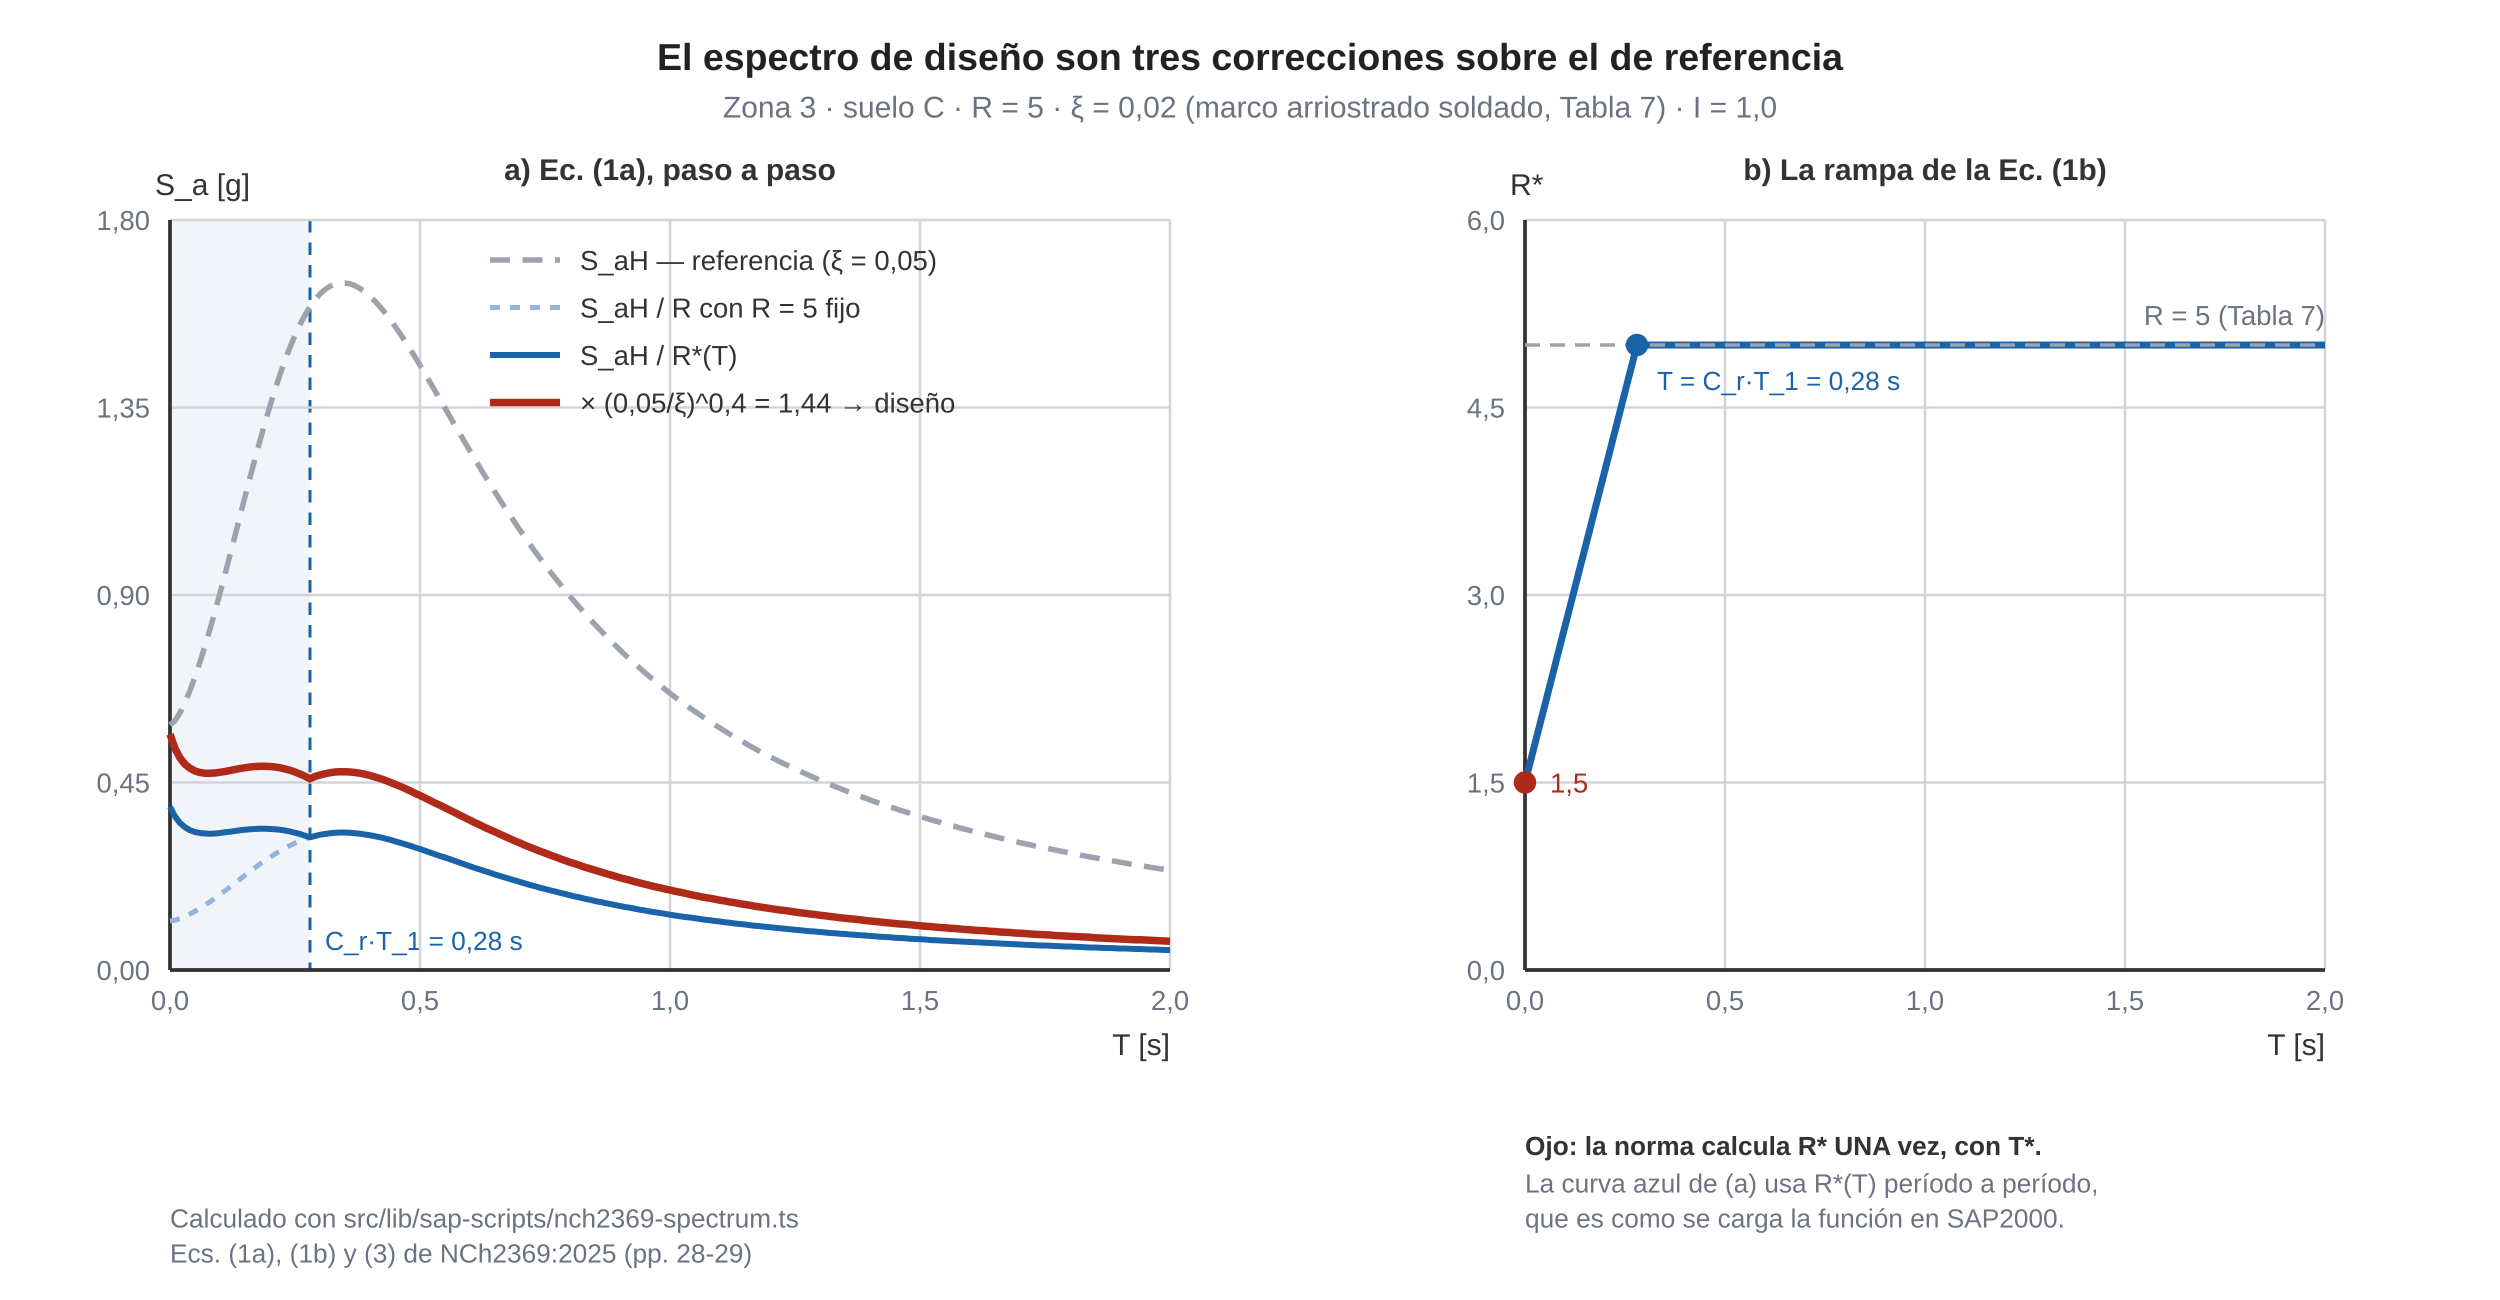
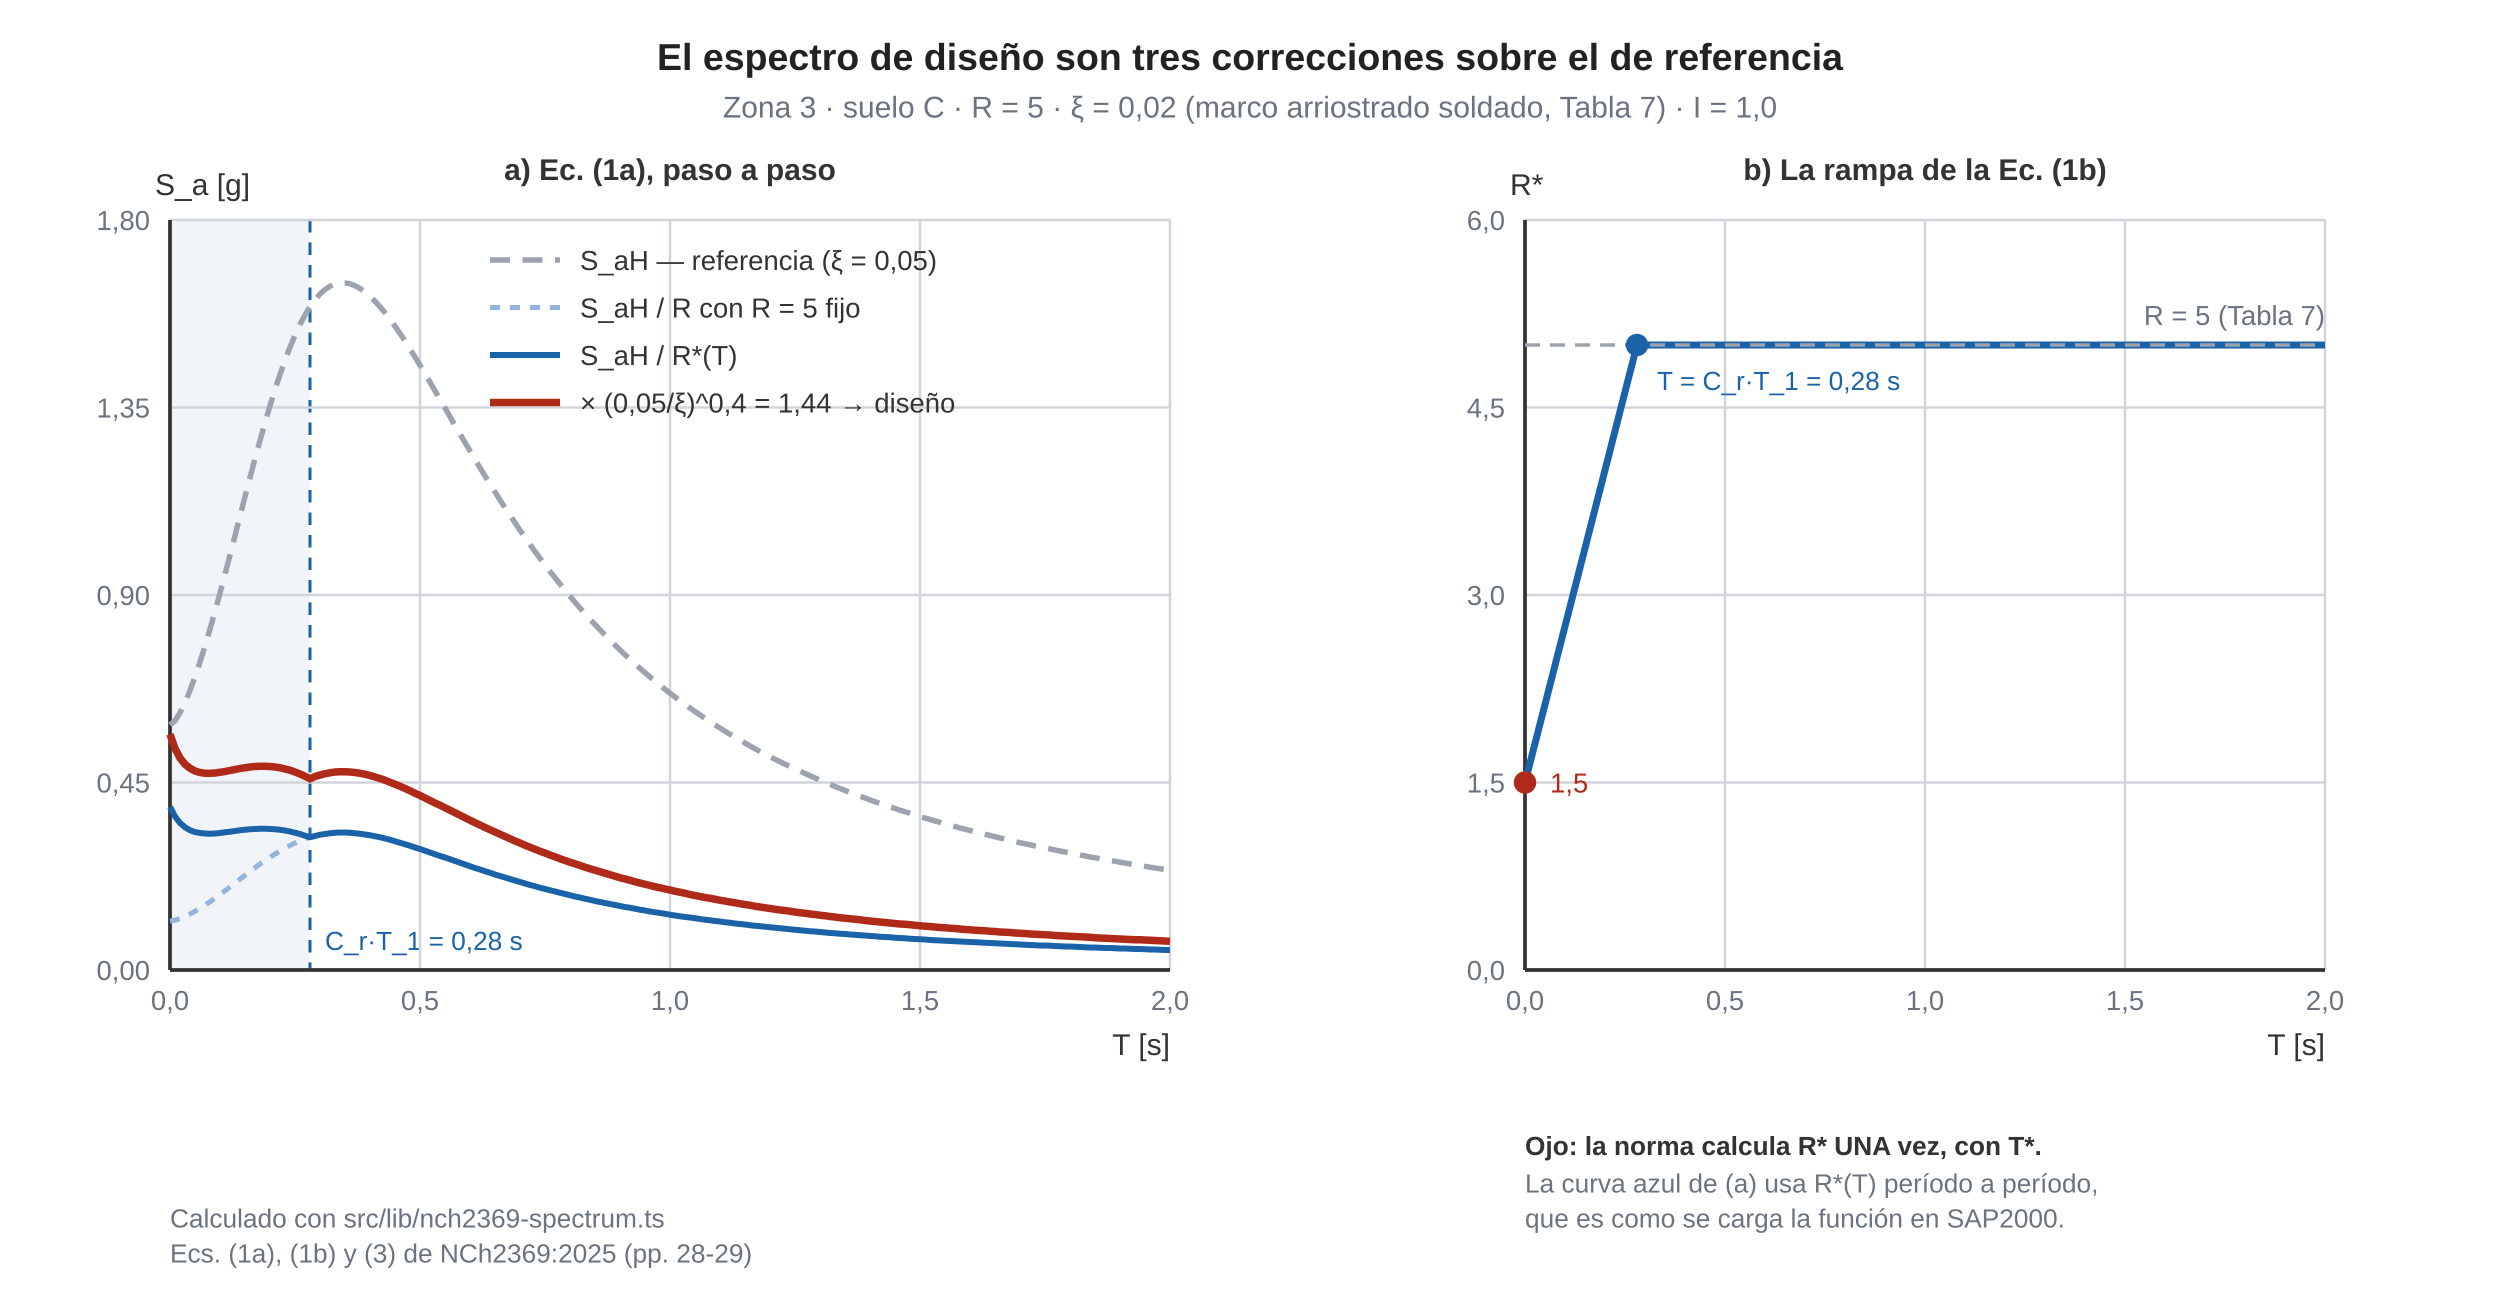
<svg xmlns="http://www.w3.org/2000/svg" viewBox="0 0 1000 520" font-family="Segoe UI, Arial, sans-serif">
  <rect width="1000" height="520" fill="#ffffff" />
  <text x="500" y="28" font-size="15" text-anchor="middle" fill="#222" font-weight="bold">El espectro de diseño son tres correcciones sobre el de referencia</text>
  <text x="500" y="47" font-size="12" text-anchor="middle" fill="#6b7280">Zona 3 · suelo C · R = 5 · ξ = 0,02 (marco arriostrado soldado, Tabla 7) · I = 1,0</text>
  <text x="268" y="72" font-size="12" fill="#333" font-weight="bold" text-anchor="middle">a) Ec. (1a), paso a paso</text>
  <text x="770" y="72" font-size="12" fill="#333" font-weight="bold" text-anchor="middle">b) La rampa de la Ec. (1b)</text>
  <rect x="68.0" y="88" width="56.0" height="300" fill="#1a63a8" fill-opacity="0.06" />
  <line x1="124.0" y1="88" x2="124.0" y2="388" stroke="#1a63a8" stroke-width="1.2" stroke-dasharray="5 4" />
  <text x="130.0" y="380" font-size="10.5" fill="#1a63a8">C_r·T_1 = 0,28 s</text>
  <line x1="68.0" y1="88" x2="68.0" y2="388" stroke="#d1d5db" stroke-width="1" />
  <text x="68.0" y="404" font-size="11" fill="#6b7280" text-anchor="middle">0,0</text>
  <line x1="168.0" y1="88" x2="168.0" y2="388" stroke="#d1d5db" stroke-width="1" />
  <text x="168.0" y="404" font-size="11" fill="#6b7280" text-anchor="middle">0,5</text>
  <line x1="268.0" y1="88" x2="268.0" y2="388" stroke="#d1d5db" stroke-width="1" />
  <text x="268.0" y="404" font-size="11" fill="#6b7280" text-anchor="middle">1,0</text>
  <line x1="368.0" y1="88" x2="368.0" y2="388" stroke="#d1d5db" stroke-width="1" />
  <text x="368.0" y="404" font-size="11" fill="#6b7280" text-anchor="middle">1,5</text>
  <line x1="468.0" y1="88" x2="468.0" y2="388" stroke="#d1d5db" stroke-width="1" />
  <text x="468.0" y="404" font-size="11" fill="#6b7280" text-anchor="middle">2,0</text>
  <line x1="68" y1="388.0" x2="468" y2="388.0" stroke="#d1d5db" stroke-width="1" />
  <text x="60" y="392.0" font-size="11" fill="#6b7280" text-anchor="end">0,00</text>
  <line x1="68" y1="313.0" x2="468" y2="313.0" stroke="#d1d5db" stroke-width="1" />
  <text x="60" y="317.0" font-size="11" fill="#6b7280" text-anchor="end">0,45</text>
  <line x1="68" y1="238.0" x2="468" y2="238.0" stroke="#d1d5db" stroke-width="1" />
  <text x="60" y="242.0" font-size="11" fill="#6b7280" text-anchor="end">0,90</text>
  <line x1="68" y1="163.0" x2="468" y2="163.0" stroke="#d1d5db" stroke-width="1" />
  <text x="60" y="167.0" font-size="11" fill="#6b7280" text-anchor="end">1,35</text>
  <line x1="68" y1="88.0" x2="468" y2="88.0" stroke="#d1d5db" stroke-width="1" />
  <text x="60" y="92.0" font-size="11" fill="#6b7280" text-anchor="end">1,80</text>
  <line x1="68" y1="388" x2="468" y2="388" stroke="#333" stroke-width="1.5" />
  <line x1="68" y1="88" x2="68" y2="388" stroke="#333" stroke-width="1.5" />
  <text x="468" y="422" font-size="12" fill="#333" text-anchor="end">T [s]</text>
  <text x="62" y="78" font-size="12" fill="#333" text-anchor="start">S_a [g]</text>
  <polyline points="68.0,290.0 70.0,288.3 72.0,285.1 74.0,281.0 76.0,276.2 78.0,270.7 80.0,264.8 82.0,258.4 84.0,251.6 86.0,244.6 88.0,237.2 90.0,229.7 92.0,222.0 94.0,214.3 96.0,206.5 98.0,198.7 100.0,191.0 102.0,183.5 104.0,176.2 106.0,169.1 108.0,162.3 110.0,155.8 112.0,149.8 114.0,144.1 116.0,138.9 118.0,134.1 120.0,129.8 122.0,126.0 124.0,122.7 126.0,119.9 128.0,117.6 130.0,115.8 132.0,114.5 134.0,113.6 136.0,113.2 138.0,113.2 140.0,113.5 142.0,114.3 144.0,115.4 146.0,116.8 148.0,118.5 150.0,120.5 152.0,122.7 154.0,125.1 156.0,127.7 158.0,130.5 160.0,133.4 162.0,136.4 164.0,139.6 166.0,142.8 168.0,146.1 170.0,149.5 172.0,152.9 174.0,156.3 176.0,159.8 178.0,163.2 180.0,166.7 182.0,170.2 184.0,173.6 186.0,177.0 188.0,180.4 190.0,183.8 192.0,187.1 194.0,190.4 196.0,193.6 198.0,196.8 200.0,200.0 202.0,203.1 204.0,206.1 206.0,209.1 208.0,212.1 210.0,214.9 212.0,217.8 214.0,220.6 216.0,223.3 218.0,226.0 220.0,228.6 222.0,231.1 224.0,233.6 226.0,236.1 228.0,238.5 230.0,240.9 232.0,243.2 234.0,245.4 236.0,247.7 238.0,249.8 240.0,251.9 242.0,254.0 244.0,256.0 246.0,258.0 248.0,260.0 250.0,261.9 252.0,263.7 254.0,265.6 256.0,267.3 258.0,269.1 260.0,270.8 262.0,272.4 264.0,274.1 266.0,275.7 268.0,277.3 270.0,278.8 272.0,280.3 274.0,281.8 276.0,283.2 278.0,284.6 280.0,286.0 282.0,287.3 284.0,288.7 286.0,290.0 288.0,291.2 290.0,292.5 292.0,293.7 294.0,294.9 296.0,296.1 298.0,297.2 300.0,298.4 302.0,299.5 304.0,300.6 306.0,301.6 308.0,302.7 310.0,303.7 312.0,304.7 314.0,305.7 316.0,306.6 318.0,307.6 320.0,308.5 322.0,309.4 324.0,310.3 326.0,311.2 328.0,312.1 330.0,312.9 332.0,313.8 334.0,314.6 336.0,315.4 338.0,316.2 340.0,317.0 342.0,317.7 344.0,318.5 346.0,319.2 348.0,320.0 350.0,320.7 352.0,321.4 354.0,322.1 356.0,322.7 358.0,323.4 360.0,324.1 362.0,324.7 364.0,325.3 366.0,326.0 368.0,326.6 370.0,327.2 372.0,327.8 374.0,328.4 376.0,328.9 378.0,329.5 380.0,330.1 382.0,330.6 384.0,331.2 386.0,331.7 388.0,332.2 390.0,332.7 392.0,333.2 394.0,333.7 396.0,334.2 398.0,334.7 400.0,335.2 402.0,335.7 404.0,336.1 406.0,336.6 408.0,337.1 410.0,337.5 412.0,337.9 414.0,338.4 416.0,338.8 418.0,339.2 420.0,339.6 422.0,340.0 424.0,340.4 426.0,340.8 428.0,341.2 430.0,341.6 432.0,342.0 434.0,342.4 436.0,342.8 438.0,343.1 440.0,343.5 442.0,343.8 444.0,344.2 446.0,344.5 448.0,344.9 450.0,345.2 452.0,345.6 454.0,345.9 456.0,346.2 458.0,346.5 460.0,346.9 462.0,347.2 464.0,347.5 466.0,347.8 468.0,348.1" fill="none" stroke="#9ca3af" stroke-width="2.2" stroke-dasharray="8 5" />
  <polyline points="68.0,368.4 70.0,368.1 72.0,367.4 74.0,366.6 76.0,365.6 78.0,364.5 80.0,363.4 82.0,362.1 84.0,360.7 86.0,359.3 88.0,357.8 90.0,356.3 92.0,354.8 94.0,353.3 96.0,351.7 98.0,350.1 100.0,348.6 102.0,347.1 104.0,345.6 106.0,344.2 108.0,342.9 110.0,341.6 112.0,340.4 114.0,339.2 116.0,338.2 118.0,337.2 120.0,336.4 122.0,335.6 124.0,334.9 126.0,334.4 128.0,333.9 130.0,333.6 132.0,333.3 134.0,333.1 136.0,333.0 138.0,333.0 140.0,333.1 142.0,333.3 144.0,333.5 146.0,333.8 148.0,334.1 150.0,334.5 152.0,334.9 154.0,335.4 156.0,335.9 158.0,336.5 160.0,337.1 162.0,337.7 164.0,338.3 166.0,339.0 168.0,339.6 170.0,340.3 172.0,341.0 174.0,341.7 176.0,342.4 178.0,343.0 180.0,343.7 182.0,344.4 184.0,345.1 186.0,345.8 188.0,346.5 190.0,347.2 192.0,347.8 194.0,348.5 196.0,349.1 198.0,349.8 200.0,350.4 202.0,351.0 204.0,351.6 206.0,352.2 208.0,352.8 210.0,353.4 212.0,354.0 214.0,354.5 216.0,355.1 218.0,355.6 220.0,356.1 222.0,356.6 224.0,357.1 226.0,357.6 228.0,358.1 230.0,358.6 232.0,359.0 234.0,359.5 236.0,359.9 238.0,360.4 240.0,360.8 242.0,361.2 244.0,361.6 246.0,362.0 248.0,362.4 250.0,362.8 252.0,363.1 254.0,363.5 256.0,363.9 258.0,364.2 260.0,364.6 262.0,364.9 264.0,365.2 266.0,365.5 268.0,365.9 270.0,366.2 272.0,366.5 274.0,366.8 276.0,367.0 278.0,367.3 280.0,367.6 282.0,367.9 284.0,368.1 286.0,368.4 288.0,368.6 290.0,368.9 292.0,369.1 294.0,369.4 296.0,369.6 298.0,369.8 300.0,370.1 302.0,370.3 304.0,370.5 306.0,370.7 308.0,370.9 310.0,371.1 312.0,371.3 314.0,371.5 316.0,371.7 318.0,371.9 320.0,372.1 322.0,372.3 324.0,372.5 326.0,372.6 328.0,372.8 330.0,373.0 332.0,373.2 334.0,373.3 336.0,373.5 338.0,373.6 340.0,373.8 342.0,373.9 344.0,374.1 346.0,374.2 348.0,374.4 350.0,374.5 352.0,374.7 354.0,374.8 356.0,374.9 358.0,375.1 360.0,375.2 362.0,375.3 364.0,375.5 366.0,375.6 368.0,375.7 370.0,375.8 372.0,376.0 374.0,376.1 376.0,376.2 378.0,376.3 380.0,376.4 382.0,376.5 384.0,376.6 386.0,376.7 388.0,376.8 390.0,376.9 392.0,377.0 394.0,377.1 396.0,377.2 398.0,377.3 400.0,377.4 402.0,377.5 404.0,377.6 406.0,377.7 408.0,377.8 410.0,377.9 412.0,378.0 414.0,378.1 416.0,378.2 418.0,378.2 420.0,378.3 422.0,378.4 424.0,378.5 426.0,378.6 428.0,378.6 430.0,378.7 432.0,378.8 434.0,378.9 436.0,379.0 438.0,379.0 440.0,379.1 442.0,379.2 444.0,379.2 446.0,379.3 448.0,379.4 450.0,379.4 452.0,379.5 454.0,379.6 456.0,379.6 458.0,379.7 460.0,379.8 462.0,379.8 464.0,379.9 466.0,380.0 468.0,380.0" fill="none" stroke="#93b4dd" stroke-width="2" stroke-dasharray="4 4" />
  <polyline points="68.0,322.7 70.0,326.6 72.0,329.2 74.0,330.9 76.0,332.1 78.0,332.8 80.0,333.2 82.0,333.4 84.0,333.5 86.0,333.4 88.0,333.2 90.0,332.9 92.0,332.7 94.0,332.4 96.0,332.1 98.0,331.9 100.0,331.7 102.0,331.6 104.0,331.5 106.0,331.5 108.0,331.6 110.0,331.7 112.0,331.9 114.0,332.2 116.0,332.6 118.0,333.1 120.0,333.6 122.0,334.3 124.0,334.9 126.0,334.4 128.0,333.9 130.0,333.6 132.0,333.3 134.0,333.1 136.0,333.0 138.0,333.0 140.0,333.1 142.0,333.3 144.0,333.5 146.0,333.8 148.0,334.1 150.0,334.5 152.0,334.9 154.0,335.4 156.0,335.9 158.0,336.5 160.0,337.1 162.0,337.7 164.0,338.3 166.0,339.0 168.0,339.6 170.0,340.3 172.0,341.0 174.0,341.7 176.0,342.4 178.0,343.0 180.0,343.7 182.0,344.4 184.0,345.1 186.0,345.8 188.0,346.5 190.0,347.2 192.0,347.8 194.0,348.5 196.0,349.1 198.0,349.8 200.0,350.4 202.0,351.0 204.0,351.6 206.0,352.2 208.0,352.8 210.0,353.4 212.0,354.0 214.0,354.5 216.0,355.1 218.0,355.6 220.0,356.1 222.0,356.6 224.0,357.1 226.0,357.6 228.0,358.1 230.0,358.6 232.0,359.0 234.0,359.5 236.0,359.9 238.0,360.4 240.0,360.8 242.0,361.2 244.0,361.6 246.0,362.0 248.0,362.4 250.0,362.8 252.0,363.1 254.0,363.5 256.0,363.9 258.0,364.2 260.0,364.6 262.0,364.9 264.0,365.2 266.0,365.5 268.0,365.9 270.0,366.2 272.0,366.5 274.0,366.8 276.0,367.0 278.0,367.3 280.0,367.6 282.0,367.9 284.0,368.1 286.0,368.4 288.0,368.6 290.0,368.9 292.0,369.1 294.0,369.4 296.0,369.6 298.0,369.8 300.0,370.1 302.0,370.3 304.0,370.5 306.0,370.7 308.0,370.9 310.0,371.1 312.0,371.3 314.0,371.5 316.0,371.7 318.0,371.9 320.0,372.1 322.0,372.3 324.0,372.5 326.0,372.6 328.0,372.8 330.0,373.0 332.0,373.2 334.0,373.3 336.0,373.5 338.0,373.6 340.0,373.8 342.0,373.9 344.0,374.1 346.0,374.2 348.0,374.4 350.0,374.5 352.0,374.7 354.0,374.8 356.0,374.9 358.0,375.1 360.0,375.2 362.0,375.3 364.0,375.5 366.0,375.6 368.0,375.7 370.0,375.8 372.0,376.0 374.0,376.1 376.0,376.2 378.0,376.3 380.0,376.4 382.0,376.5 384.0,376.6 386.0,376.7 388.0,376.8 390.0,376.9 392.0,377.0 394.0,377.1 396.0,377.2 398.0,377.3 400.0,377.4 402.0,377.5 404.0,377.6 406.0,377.7 408.0,377.8 410.0,377.9 412.0,378.0 414.0,378.1 416.0,378.2 418.0,378.2 420.0,378.3 422.0,378.4 424.0,378.5 426.0,378.6 428.0,378.6 430.0,378.7 432.0,378.8 434.0,378.9 436.0,379.0 438.0,379.0 440.0,379.1 442.0,379.2 444.0,379.2 446.0,379.3 448.0,379.4 450.0,379.4 452.0,379.5 454.0,379.6 456.0,379.6 458.0,379.7 460.0,379.8 462.0,379.8 464.0,379.9 466.0,380.0 468.0,380.0" fill="none" stroke="#1a63a8" stroke-width="2.4" />
  <polyline points="68.0,293.7 70.0,299.4 72.0,303.2 74.0,305.7 76.0,307.3 78.0,308.4 80.0,309.0 82.0,309.3 84.0,309.3 86.0,309.2 88.0,308.9 90.0,308.6 92.0,308.2 94.0,307.8 96.0,307.4 98.0,307.1 100.0,306.8 102.0,306.6 104.0,306.5 106.0,306.5 108.0,306.6 110.0,306.8 112.0,307.1 114.0,307.6 116.0,308.1 118.0,308.8 120.0,309.6 122.0,310.5 124.0,311.5 126.0,310.6 128.0,310.0 130.0,309.5 132.0,309.1 134.0,308.8 136.0,308.7 138.0,308.7 140.0,308.8 142.0,309.0 144.0,309.3 146.0,309.7 148.0,310.2 150.0,310.8 152.0,311.4 154.0,312.1 156.0,312.9 158.0,313.7 160.0,314.5 162.0,315.4 164.0,316.3 166.0,317.3 168.0,318.2 170.0,319.2 172.0,320.2 174.0,321.2 176.0,322.1 178.0,323.1 180.0,324.1 182.0,325.1 184.0,326.1 186.0,327.1 188.0,328.1 190.0,329.1 192.0,330.0 194.0,331.0 196.0,331.9 198.0,332.8 200.0,333.7 202.0,334.6 204.0,335.5 206.0,336.4 208.0,337.2 210.0,338.1 212.0,338.9 214.0,339.7 216.0,340.5 218.0,341.2 220.0,342.0 222.0,342.7 224.0,343.5 226.0,344.2 228.0,344.9 230.0,345.5 232.0,346.2 234.0,346.9 236.0,347.5 238.0,348.1 240.0,348.7 242.0,349.3 244.0,349.9 246.0,350.5 248.0,351.1 250.0,351.6 252.0,352.1 254.0,352.7 256.0,353.2 258.0,353.7 260.0,354.2 262.0,354.7 264.0,355.1 266.0,355.6 268.0,356.0 270.0,356.5 272.0,356.9 274.0,357.3 276.0,357.8 278.0,358.2 280.0,358.6 282.0,359.0 284.0,359.3 286.0,359.7 288.0,360.1 290.0,360.4 292.0,360.8 294.0,361.1 296.0,361.5 298.0,361.8 300.0,362.1 302.0,362.5 304.0,362.8 306.0,363.1 308.0,363.4 310.0,363.7 312.0,364.0 314.0,364.2 316.0,364.5 318.0,364.8 320.0,365.1 322.0,365.3 324.0,365.6 326.0,365.8 328.0,366.1 330.0,366.3 332.0,366.6 334.0,366.8 336.0,367.1 338.0,367.3 340.0,367.5 342.0,367.7 344.0,367.9 346.0,368.2 348.0,368.4 350.0,368.6 352.0,368.8 354.0,369.0 356.0,369.2 358.0,369.4 360.0,369.6 362.0,369.7 364.0,369.9 366.0,370.1 368.0,370.3 370.0,370.5 372.0,370.6 374.0,370.8 376.0,371.0 378.0,371.1 380.0,371.3 382.0,371.4 384.0,371.6 386.0,371.8 388.0,371.9 390.0,372.1 392.0,372.2 394.0,372.3 396.0,372.5 398.0,372.6 400.0,372.8 402.0,372.9 404.0,373.0 406.0,373.2 408.0,373.3 410.0,373.4 412.0,373.6 414.0,373.7 416.0,373.8 418.0,373.9 420.0,374.0 422.0,374.2 424.0,374.3 426.0,374.4 428.0,374.5 430.0,374.6 432.0,374.7 434.0,374.8 436.0,374.9 438.0,375.1 440.0,375.2 442.0,375.3 444.0,375.4 446.0,375.5 448.0,375.6 450.0,375.7 452.0,375.8 454.0,375.9 456.0,375.9 458.0,376.0 460.0,376.1 462.0,376.2 464.0,376.3 466.0,376.4 468.0,376.5" fill="none" stroke="#b02a1a" stroke-width="3" />
  <line x1="196" y1="104" x2="224" y2="104" stroke="#9ca3af" stroke-width="2.2" stroke-dasharray="8 5" />
  <text x="232" y="108" font-size="11" fill="#333">S_aH — referencia (ξ = 0,05)</text>
  <line x1="196" y1="123" x2="224" y2="123" stroke="#93b4dd" stroke-width="2" stroke-dasharray="4 4" />
  <text x="232" y="127" font-size="11" fill="#333">S_aH / R con R = 5 fijo</text>
  <line x1="196" y1="142" x2="224" y2="142" stroke="#1a63a8" stroke-width="2.4" />
  <text x="232" y="146" font-size="11" fill="#333">S_aH / R*(T)</text>
  <line x1="196" y1="161" x2="224" y2="161" stroke="#b02a1a" stroke-width="3" />
  <text x="232" y="165" font-size="11" fill="#333">× (0,05/ξ)^0,4 = 1,44 → diseño</text>
  <line x1="610.0" y1="88" x2="610.0" y2="388" stroke="#d1d5db" stroke-width="1" />
  <text x="610.0" y="404" font-size="11" fill="#6b7280" text-anchor="middle">0,0</text>
  <line x1="690.0" y1="88" x2="690.0" y2="388" stroke="#d1d5db" stroke-width="1" />
  <text x="690.0" y="404" font-size="11" fill="#6b7280" text-anchor="middle">0,5</text>
  <line x1="770.0" y1="88" x2="770.0" y2="388" stroke="#d1d5db" stroke-width="1" />
  <text x="770.0" y="404" font-size="11" fill="#6b7280" text-anchor="middle">1,0</text>
  <line x1="850.0" y1="88" x2="850.0" y2="388" stroke="#d1d5db" stroke-width="1" />
  <text x="850.0" y="404" font-size="11" fill="#6b7280" text-anchor="middle">1,5</text>
  <line x1="930.0" y1="88" x2="930.0" y2="388" stroke="#d1d5db" stroke-width="1" />
  <text x="930.0" y="404" font-size="11" fill="#6b7280" text-anchor="middle">2,0</text>
  <line x1="610" y1="388.0" x2="930" y2="388.0" stroke="#d1d5db" stroke-width="1" />
  <text x="602" y="392.0" font-size="11" fill="#6b7280" text-anchor="end">0,0</text>
  <line x1="610" y1="313.0" x2="930" y2="313.0" stroke="#d1d5db" stroke-width="1" />
  <text x="602" y="317.0" font-size="11" fill="#6b7280" text-anchor="end">1,5</text>
  <line x1="610" y1="238.0" x2="930" y2="238.0" stroke="#d1d5db" stroke-width="1" />
  <text x="602" y="242.0" font-size="11" fill="#6b7280" text-anchor="end">3,0</text>
  <line x1="610" y1="163.0" x2="930" y2="163.0" stroke="#d1d5db" stroke-width="1" />
  <text x="602" y="167.0" font-size="11" fill="#6b7280" text-anchor="end">4,5</text>
  <line x1="610" y1="88.0" x2="930" y2="88.0" stroke="#d1d5db" stroke-width="1" />
  <text x="602" y="92.0" font-size="11" fill="#6b7280" text-anchor="end">6,0</text>
  <line x1="610" y1="388" x2="930" y2="388" stroke="#333" stroke-width="1.5" />
  <line x1="610" y1="88" x2="610" y2="388" stroke="#333" stroke-width="1.5" />
  <text x="930" y="422" font-size="12" fill="#333" text-anchor="end">T [s]</text>
  <text x="604" y="78" font-size="12" fill="#333" text-anchor="start">R*</text>
  <polyline points="610.0,313.0 611.6,306.8 613.2,300.5 614.8,294.3 616.4,288.0 618.0,281.8 619.6,275.5 621.2,269.3 622.8,263.0 624.4,256.8 626.0,250.5 627.6,244.3 629.2,238.0 630.8,231.8 632.4,225.5 634.0,219.3 635.6,213.0 637.2,206.8 638.8,200.5 640.4,194.3 642.0,188.0 643.6,181.8 645.2,175.5 646.8,169.3 648.4,163.0 650.0,156.8 651.6,150.5 653.2,144.3 654.8,138.0 656.4,138.0 658.0,138.0 659.6,138.0 661.2,138.0 662.8,138.0 664.4,138.0 666.0,138.0 667.6,138.0 669.2,138.0 670.8,138.0 672.4,138.0 674.0,138.0 675.6,138.0 677.2,138.0 678.8,138.0 680.4,138.0 682.0,138.0 683.6,138.0 685.2,138.0 686.8,138.0 688.4,138.0 690.0,138.0 691.6,138.0 693.2,138.0 694.8,138.0 696.4,138.0 698.0,138.0 699.6,138.0 701.2,138.0 702.8,138.0 704.4,138.0 706.0,138.0 707.6,138.0 709.2,138.0 710.8,138.0 712.4,138.0 714.0,138.0 715.6,138.0 717.2,138.0 718.8,138.0 720.4,138.0 722.0,138.0 723.6,138.0 725.2,138.0 726.8,138.0 728.4,138.0 730.0,138.0 731.6,138.0 733.2,138.0 734.8,138.0 736.4,138.0 738.0,138.0 739.6,138.0 741.2,138.0 742.8,138.0 744.4,138.0 746.0,138.0 747.6,138.0 749.2,138.0 750.8,138.0 752.4,138.0 754.0,138.0 755.6,138.0 757.2,138.0 758.8,138.0 760.4,138.0 762.0,138.0 763.6,138.0 765.2,138.0 766.8,138.0 768.4,138.0 770.0,138.0 771.6,138.0 773.2,138.0 774.8,138.0 776.4,138.0 778.0,138.0 779.6,138.0 781.2,138.0 782.8,138.0 784.4,138.0 786.0,138.0 787.6,138.0 789.2,138.0 790.8,138.0 792.4,138.0 794.0,138.0 795.6,138.0 797.2,138.0 798.8,138.0 800.4,138.0 802.0,138.0 803.6,138.0 805.2,138.0 806.8,138.0 808.4,138.0 810.0,138.0 811.6,138.0 813.2,138.0 814.8,138.0 816.4,138.0 818.0,138.0 819.6,138.0 821.2,138.0 822.8,138.0 824.4,138.0 826.0,138.0 827.6,138.0 829.2,138.0 830.8,138.0 832.4,138.0 834.0,138.0 835.6,138.0 837.2,138.0 838.8,138.0 840.4,138.0 842.0,138.0 843.6,138.0 845.2,138.0 846.8,138.0 848.4,138.0 850.0,138.0 851.6,138.0 853.2,138.0 854.8,138.0 856.4,138.0 858.0,138.0 859.6,138.0 861.2,138.0 862.8,138.0 864.4,138.0 866.0,138.0 867.6,138.0 869.2,138.0 870.8,138.0 872.4,138.0 874.0,138.0 875.6,138.0 877.2,138.0 878.8,138.0 880.4,138.0 882.0,138.0 883.6,138.0 885.2,138.0 886.8,138.0 888.4,138.0 890.0,138.0 891.6,138.0 893.2,138.0 894.8,138.0 896.4,138.0 898.0,138.0 899.6,138.0 901.2,138.0 902.8,138.0 904.4,138.0 906.0,138.0 907.6,138.0 909.2,138.0 910.8,138.0 912.4,138.0 914.0,138.0 915.6,138.0 917.2,138.0 918.8,138.0 920.4,138.0 922.0,138.0 923.6,138.0 925.2,138.0 926.8,138.0 928.4,138.0 930.0,138.0" fill="none" stroke="#1a63a8" stroke-width="2.8" />
  <line x1="610.0" y1="138.0" x2="930.0" y2="138.0" stroke="#9ca3af" stroke-width="1.4" stroke-dasharray="6 4" />
  <text x="930.0" y="130.0" font-size="11" fill="#6b7280" text-anchor="end">R = 5 (Tabla 7)</text>
  <circle cx="610.0" cy="313.0" r="4.5" fill="#b02a1a" />
  <text x="620.0" y="317.0" font-size="11" fill="#b02a1a">1,5</text>
  <circle cx="654.8" cy="138.0" r="4.5" fill="#1a63a8" />
  <text x="662.8" y="156.0" font-size="10.5" fill="#1a63a8">T = C_r·T_1 = 0,28 s</text>
  <text x="610" y="462" font-size="10.5" fill="#333" font-weight="bold">Ojo: la norma calcula R* UNA vez, con T*.</text>
  <text x="610" y="477" font-size="10.5" fill="#6b7280">La curva azul de (a) usa R*(T) período a período,</text>
  <text x="610" y="491" font-size="10.5" fill="#6b7280">que es como se carga la función en SAP2000.</text>
-   <text x="68" y="491" font-size="10.5" fill="#6b7280">Calculado con src/lib/sap-scripts/nch2369-spectrum.ts</text>
+   <text x="68" y="491" font-size="10.5" fill="#6b7280">Calculado con src/lib/nch2369-spectrum.ts</text>
  <text x="68" y="505" font-size="10.5" fill="#6b7280">Ecs. (1a), (1b) y (3) de NCh2369:2025 (pp. 28-29)</text>
</svg>
